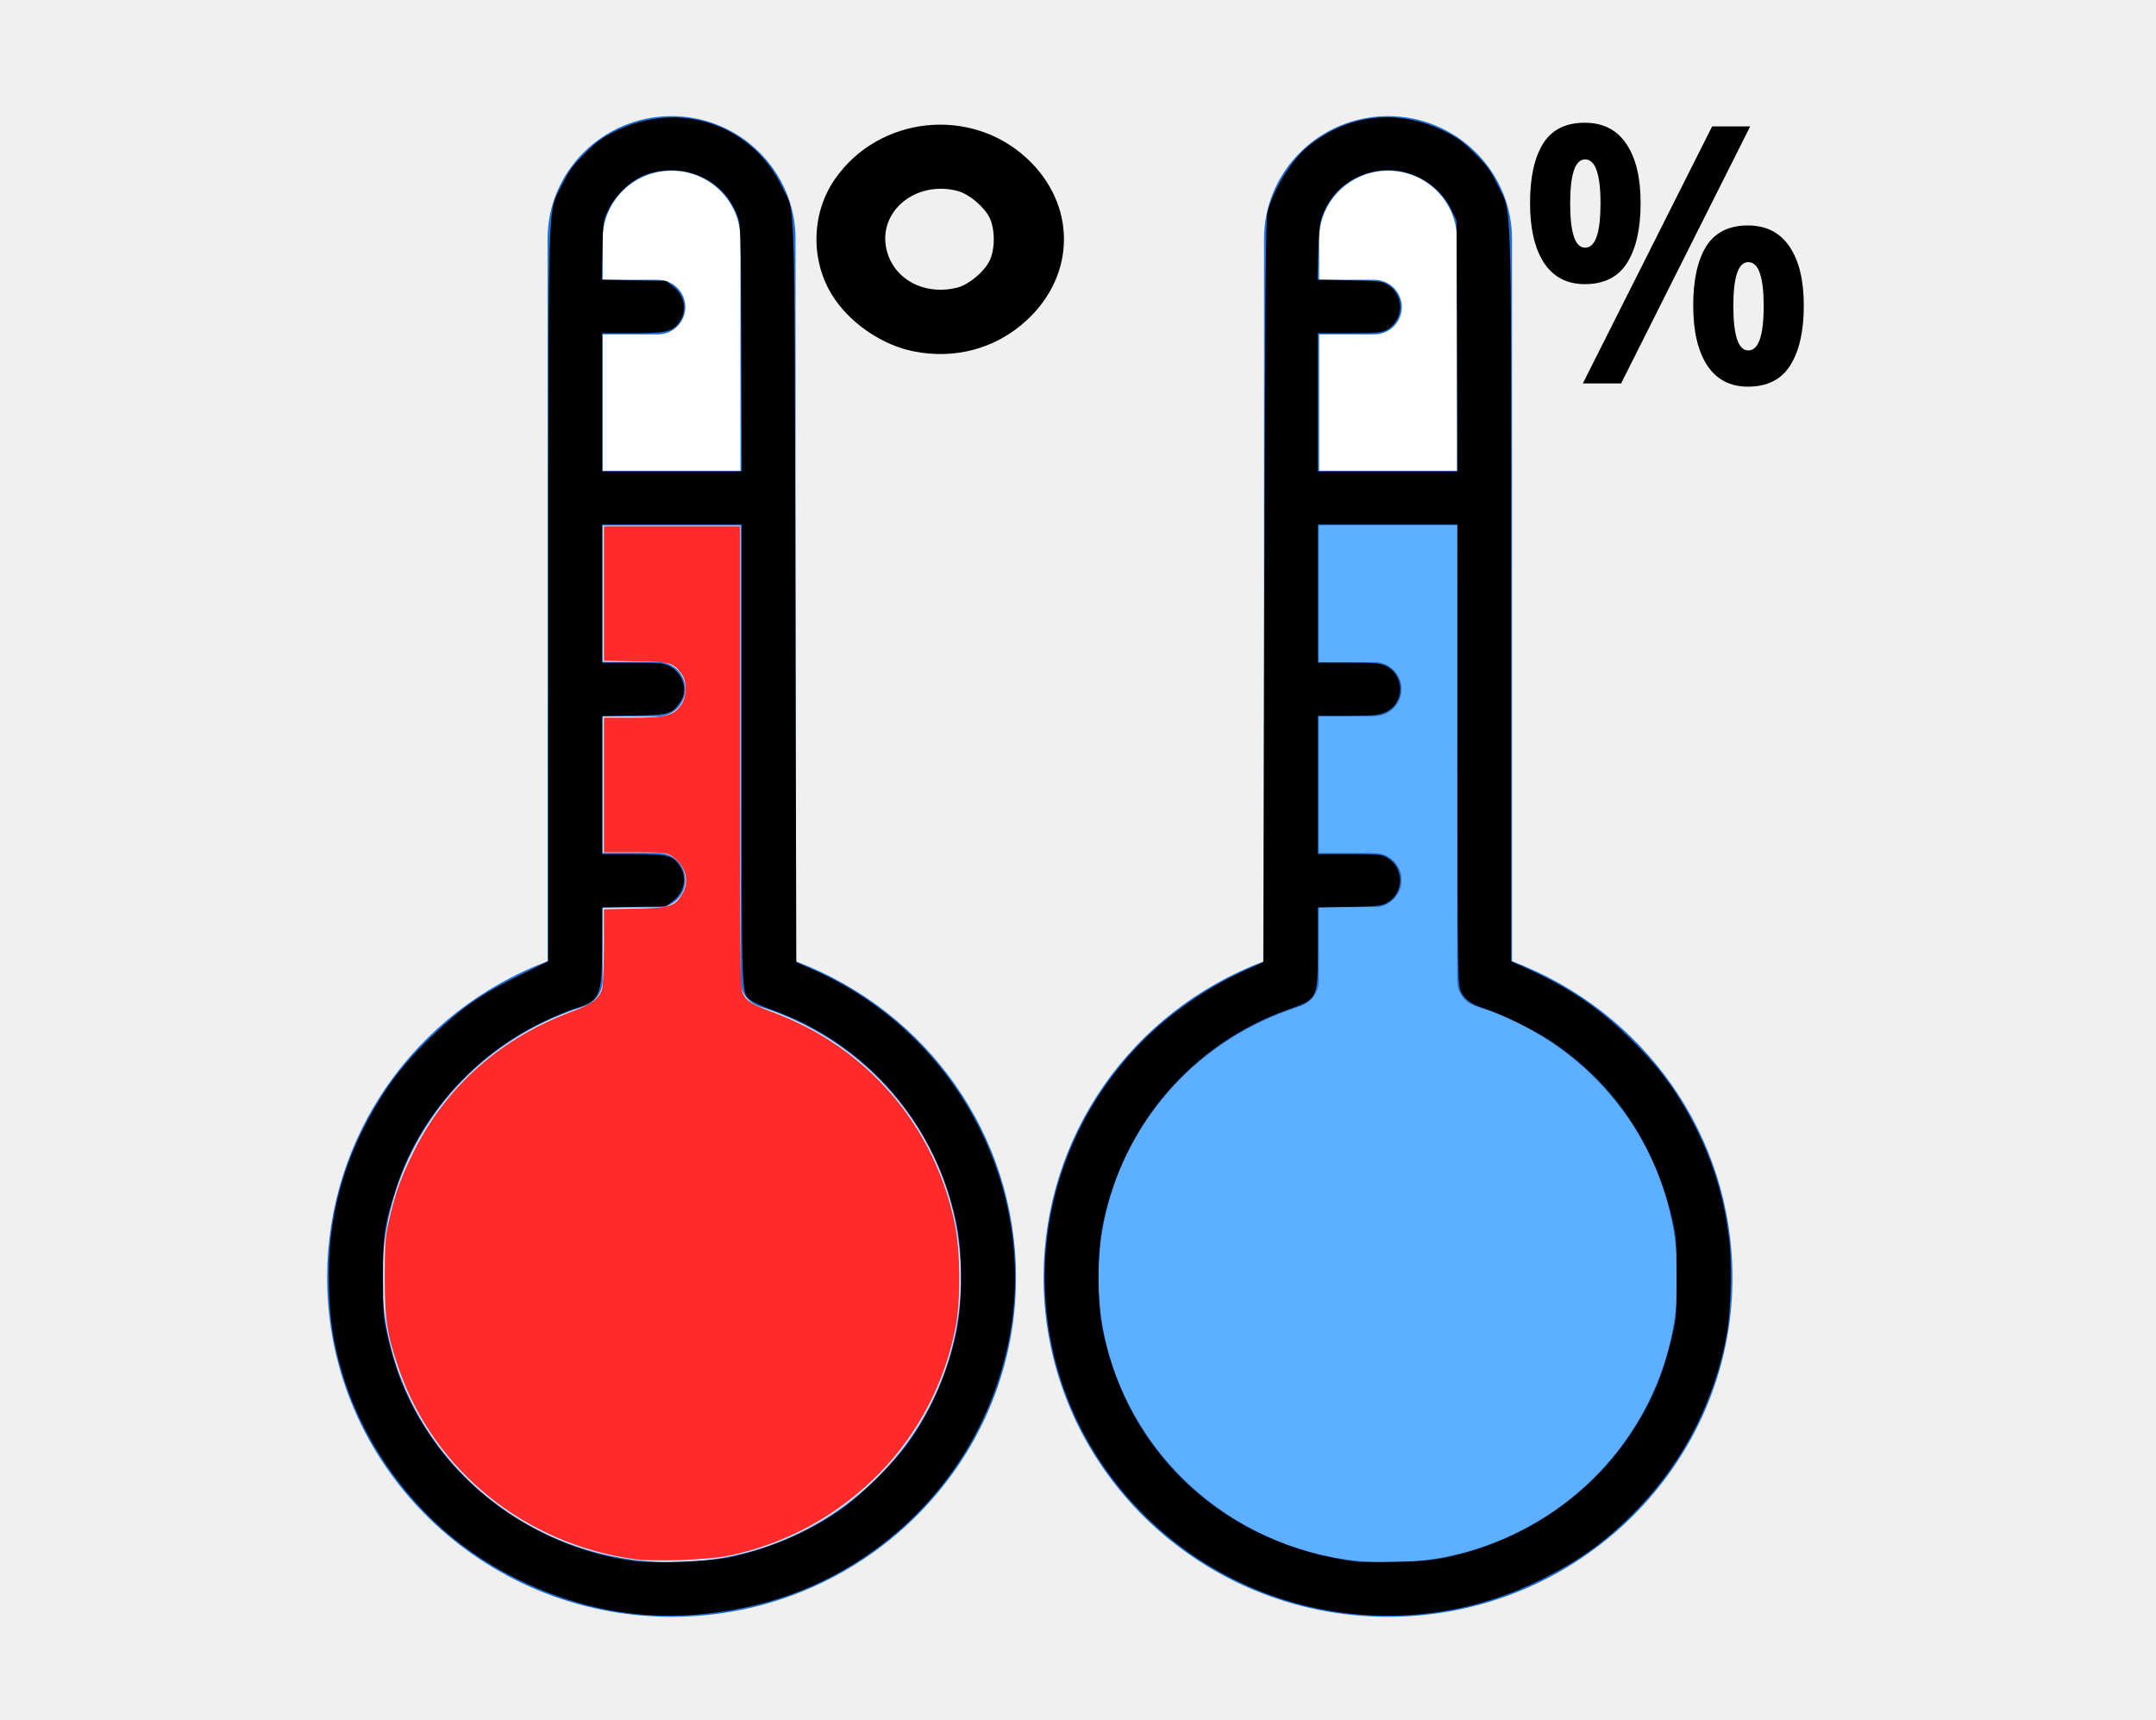
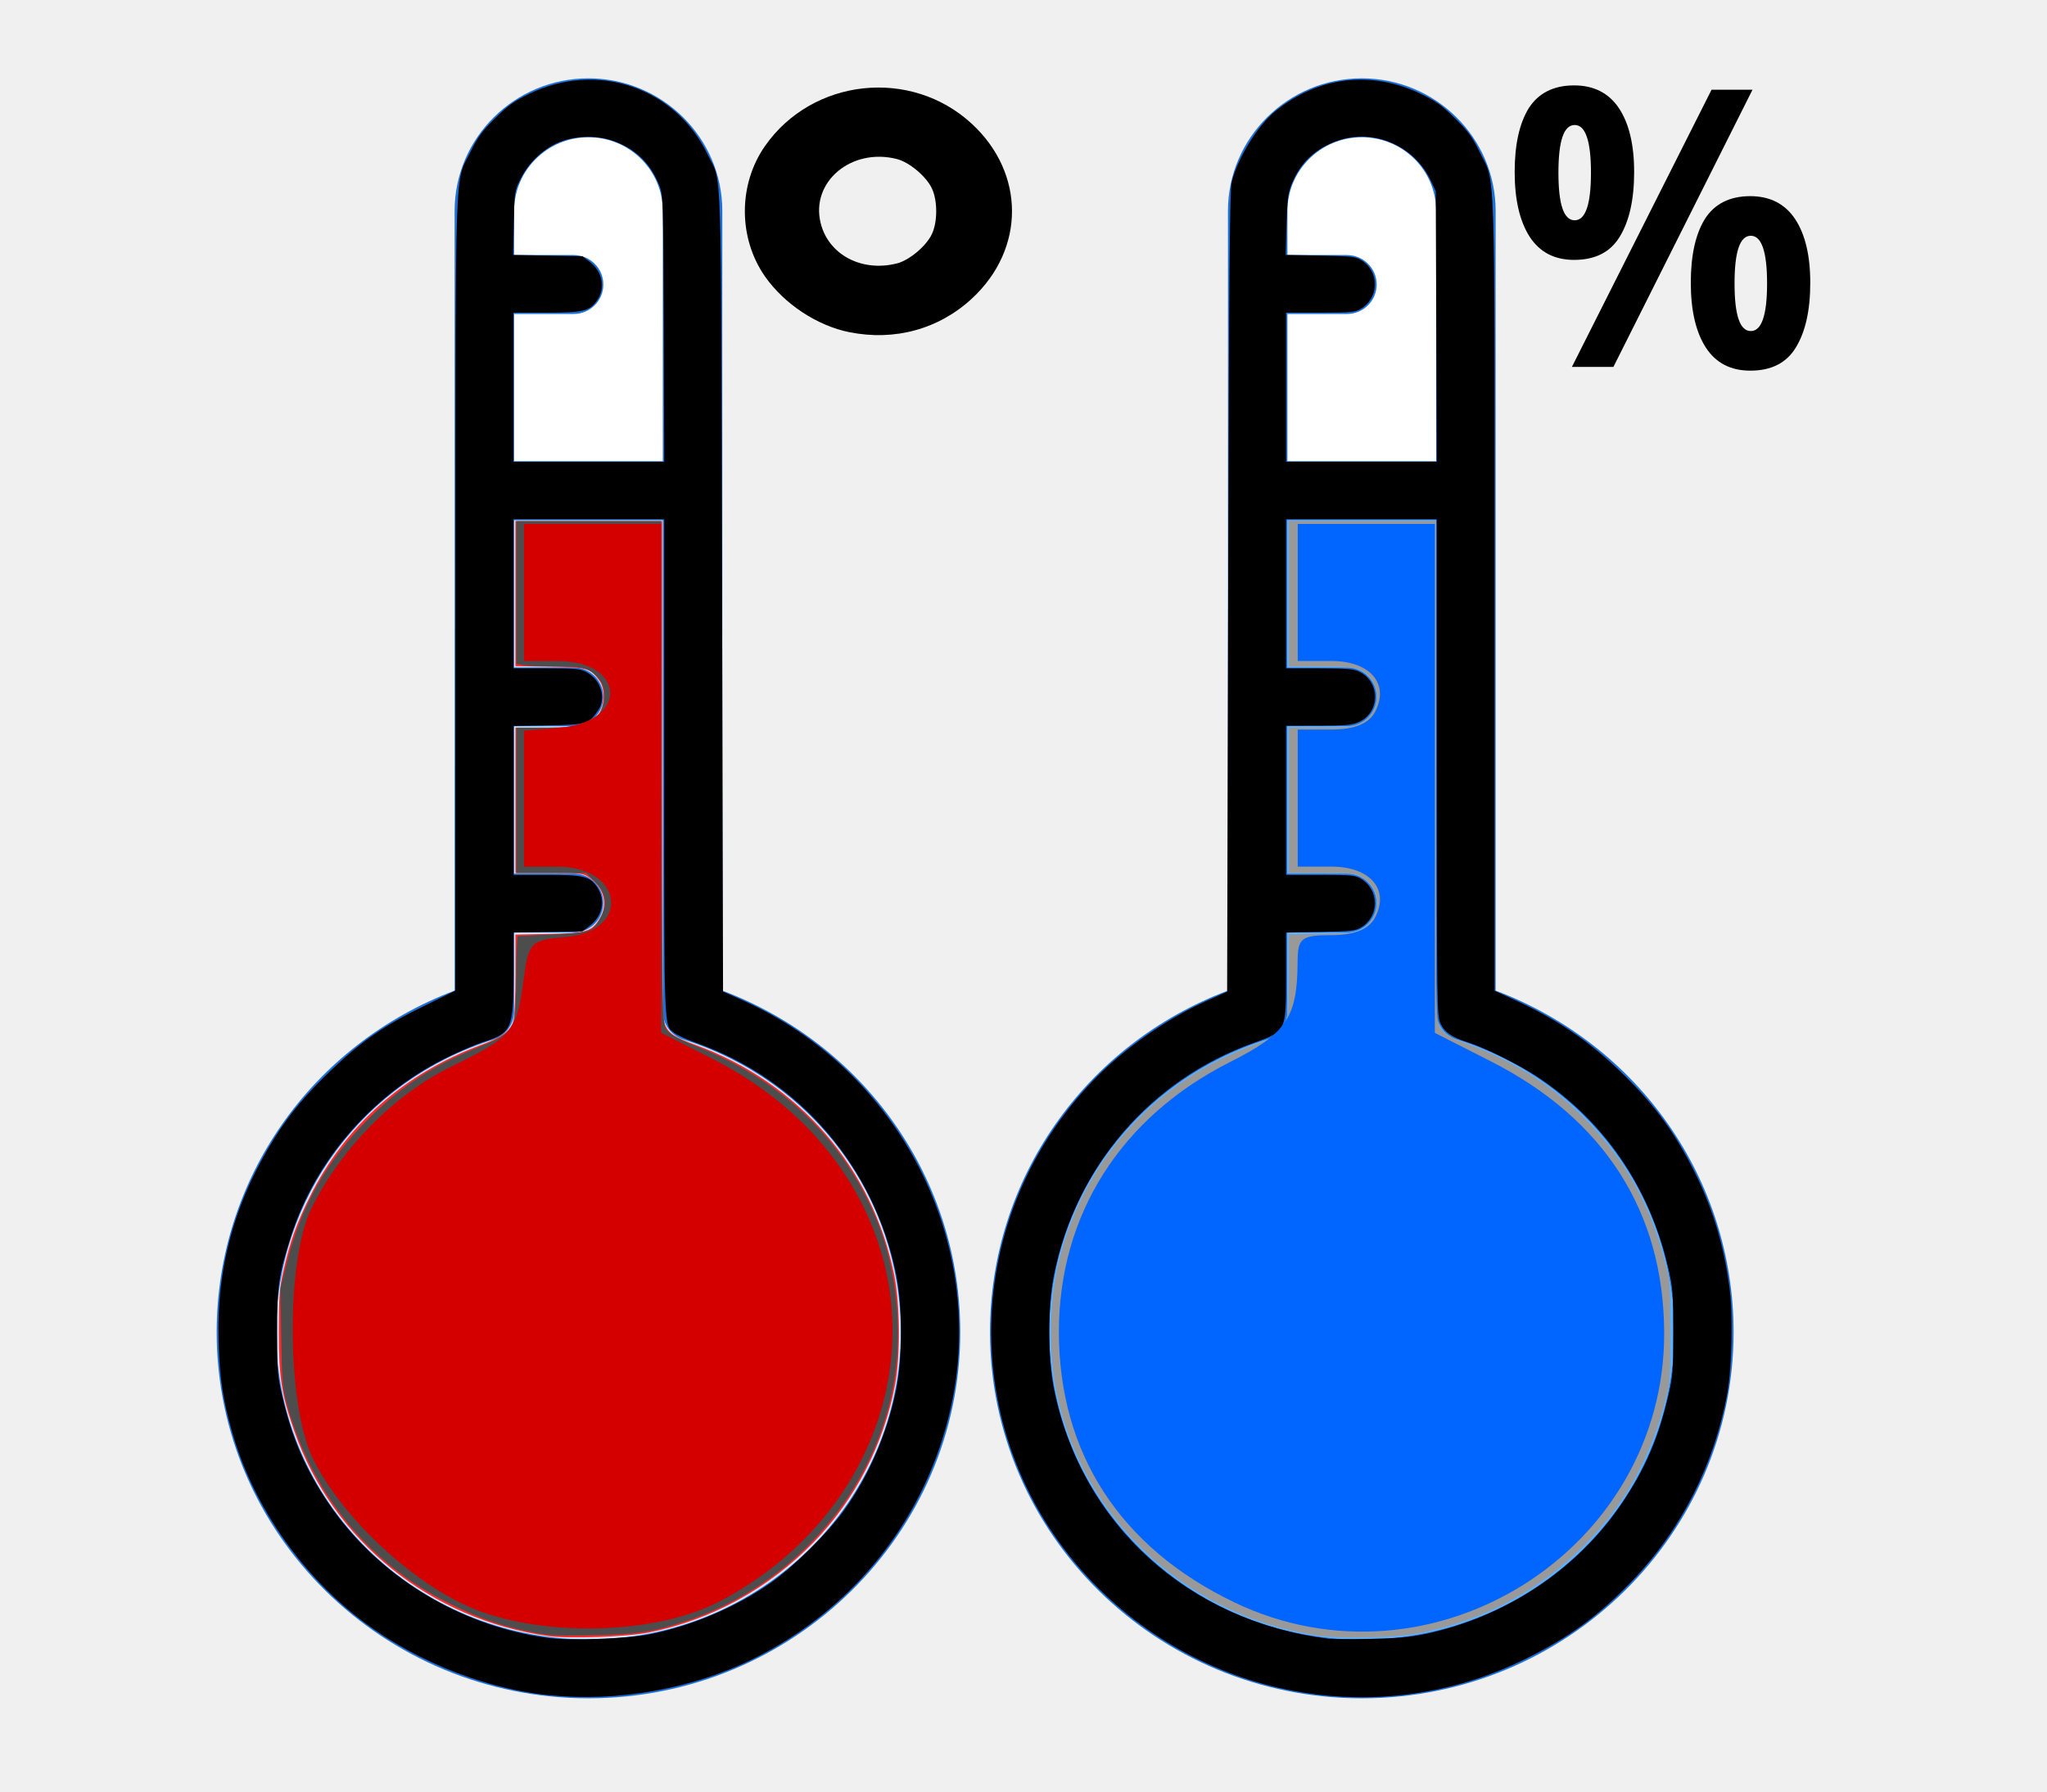
- <svg xmlns="http://www.w3.org/2000/svg" version="1.1" id="temperaturecomparison" viewBox="0 0 143.065 123.117" enable-background="new 0 0 204 220" xml:space="preserve" width="359.065" height="286.527">
+ <svg xmlns="http://www.w3.org/2000/svg" version="1.1" id="temperaturecomparison" viewBox="0 0 50.338 47.532" enable-background="new 0 0 204 220" xml:space="preserve" width="126.338" height="110.621">
  <defs id="defs12054" />
-   <g id="g12041" transform="matrix(0.4929866,0,0,0.4882812,17.79832,8.311688)">
+   <g id="g12041" transform="matrix(0.1971946,0,0,0.1953125,3.772342,2.077922)">
    <path fill="#d0e8ff" d="M 62.789,130.539 C 61.129,130.012 60,128.471 60,126.727 V 60.02 H 40 V 80 h 8 c 2.211,0 4,1.791 4,4 0,2.209 -1.789,4 -4,4 h -8 v 20 h 8 c 2.211,0 4,1.791 4,4 0,2.209 -1.789,4 -4,4 h -8 v 10.727 c 0,1.744 -1.129,3.285 -2.789,3.812 C 19.738,136.082 8,152.055 8,170.285 8,193.287 26.84,212 50,212 73.16,212 92,193.287 92,170.285 92,152.055 80.262,136.082 62.789,130.539 Z" id="path12029" />
    <path fill="#ffffff" d="m 48,24 c 2.211,0 4,1.791 4,4 0,2.209 -1.789,4 -4,4 H 40 V 52 H 60 V 18.004 C 60,12.488 55.516,8 50,8 44.484,8 40,12.488 40,18.004 V 24 Z" id="path12031" />
    <path fill="#5cb0ff" d="M 166.789,130.539 C 165.129,130.012 164,128.471 164,126.727 V 60.02 H 144 V 80 h 8 c 2.211,0 4,1.791 4,4 0,2.209 -1.789,4 -4,4 h -8 v 20 h 8 c 2.211,0 4,1.791 4,4 0,2.209 -1.789,4 -4,4 h -8 v 10.727 c 0,1.744 -1.129,3.285 -2.789,3.812 C 123.738,136.082 112,152.055 112,170.285 112,193.287 130.84,212 154,212 c 23.16,0 42,-18.713 42,-41.715 0,-18.23 -11.738,-34.203 -29.211,-39.746 z" id="path12033" />
    <path fill="#ffffff" d="m 152,24 c 2.211,0 4,1.791 4,4 0,2.209 -1.789,4 -4,4 h -8 v 20 h 20 V 18.004 C 164,12.488 159.516,8 154,8 148.484,8 144,12.488 144,18.004 V 24 Z" id="path12035" />
    <path fill="#1c71da" d="M 68,123.889 V 60 56.02 18.004 C 68,8.076 59.926,0 50,0 40.074,0 32,8.076 32,18.004 V 56.02 60 123.889 C 12.742,131.248 0,149.539 0,170.285 0,197.697 22.43,220 50,220 c 27.57,0 50,-22.303 50,-49.715 0,-20.746 -12.742,-39.037 -32,-46.397 z M 50,8 c 5.516,0 10,4.488 10,10.004 V 52 H 40 V 32 h 8 c 2.211,0 4,-1.791 4,-4 0,-2.209 -1.789,-4 -4,-4 H 40 V 18.004 C 40,12.488 44.484,8 50,8 Z m 0,204 C 26.84,212 8,193.287 8,170.285 8,152.055 19.738,136.082 37.211,130.539 38.871,130.012 40,128.471 40,126.727 V 116 h 8 c 2.211,0 4,-1.791 4,-4 0,-2.209 -1.789,-4 -4,-4 H 40 V 88 h 8 c 2.211,0 4,-1.791 4,-4 0,-2.209 -1.789,-4 -4,-4 H 40 V 60.02 h 20 v 66.707 c 0,1.744 1.129,3.285 2.789,3.812 C 80.262,136.082 92,152.055 92,170.285 92,193.287 73.16,212 50,212 Z" id="path12037" />
    <path fill="#1c71da" d="M 172,123.889 V 60 56.02 18.004 C 172,8.076 163.926,0 154,0 144.074,0 136,8.076 136,18.004 V 56.02 60 123.889 c -19.258,7.359 -32,25.65 -32,46.397 0,27.412 22.43,49.715 50,49.715 27.57,0 50,-22.303 50,-49.715 0,-20.746 -12.742,-39.037 -32,-46.397 z M 154,8 c 5.516,0 10,4.488 10,10.004 V 52 H 144 V 32 h 8 c 2.211,0 4,-1.791 4,-4 0,-2.209 -1.789,-4 -4,-4 h -8 V 18.004 C 144,12.488 148.484,8 154,8 Z m 0,204 c -23.16,0 -42,-18.713 -42,-41.715 0,-18.23 11.738,-34.203 29.211,-39.746 1.66,-0.527 2.789,-2.068 2.789,-3.812 V 116 h 8 c 2.211,0 4,-1.791 4,-4 0,-2.209 -1.789,-4 -4,-4 h -8 V 88 h 8 c 2.211,0 4,-1.791 4,-4 0,-2.209 -1.789,-4 -4,-4 h -8 V 60.02 h 20 v 66.707 c 0,1.744 1.129,3.285 2.789,3.812 C 184.262,136.082 196,152.055 196,170.285 196,193.287 177.16,212 154,212 Z" id="path12039" />
  </g>
-   <path style="fill:#000000;stroke-width:0.127" d="m 39.848,115.531 c -4.645,-0.478 -9.516,-2.524 -13.145,-5.521 -3.708,-3.063 -6.554,-7.352 -7.852,-11.837 -0.626,-2.163 -0.85,-3.624 -0.924,-6.029 -0.153,-4.955 1.051,-9.337 3.741,-13.62 0.984,-1.567 2.135,-2.935 3.805,-4.523 1.956,-1.86 3.456,-2.894 6.014,-4.146 l 2.138,-1.047 0.007,-26.227 c 0.007,-29.487 -0.068,-27.236 0.991,-29.384 0.486,-0.985 0.78,-1.388 1.632,-2.231 0.851,-0.843 1.259,-1.136 2.253,-1.617 4.535,-2.196 9.713,-0.434 11.856,4.036 0.959,2 0.873,-0.637 0.945,28.949 l 0.065,26.54 1.28,0.571 c 10.452,4.659 16.274,16.067 13.811,27.062 -1.623,7.249 -6.362,13.276 -13.051,16.597 -4.033,2.003 -9.018,2.895 -13.565,2.427 z m 6.652,-4.038 c 2.806,-0.567 5.75,-1.817 8.01,-3.403 1.553,-1.09 3.788,-3.302 4.899,-4.849 1.634,-2.275 2.869,-5.146 3.446,-8.012 0.414,-2.055 0.415,-5.507 0.002,-7.557 C 61.407,80.479 56.436,74.704 49.603,72.275 48.981,72.055 48.326,71.759 48.147,71.62 47.436,71.066 47.467,71.875 47.467,54.037 V 37.545 H 42.473 37.479 v 4.946 4.946 h 2.191 c 1.995,0 2.235,0.024 2.674,0.269 0.945,0.526 1.292,1.714 0.737,2.523 -0.621,0.904 -0.761,0.946 -3.306,0.99 l -2.296,0.04 v 4.938 4.938 h 2.181 c 2.435,0 2.845,0.093 3.319,0.753 0.618,0.86 0.43,1.958 -0.45,2.623 l -0.483,0.365 -2.283,0.042 -2.283,0.042 -0.003,2.748 c -0.004,3.649 -0.128,3.923 -2.046,4.522 -0.387,0.121 -1.34,0.522 -2.117,0.89 -5.033,2.389 -8.946,6.816 -10.598,11.991 -0.82,2.567 -0.923,3.284 -0.918,6.397 0.004,2.608 0.028,2.889 0.365,4.307 0.649,2.73 1.522,4.737 3.037,6.982 3.239,4.797 8.691,8.151 14.521,8.932 1.458,0.195 5.303,0.06 6.78,-0.238 z M 47.439,24.894 c -0.036,-8.836 -0.036,-8.847 -0.324,-9.55 -0.594,-1.453 -1.617,-2.413 -3.107,-2.913 -1.111,-0.374 -2.587,-0.305 -3.632,0.169 -0.997,0.452 -1.919,1.35 -2.418,2.354 -0.41,0.824 -0.416,0.861 -0.46,2.952 l -0.045,2.117 2.296,0.042 2.296,0.042 0.483,0.365 c 0.867,0.656 1.069,1.763 0.472,2.593 -0.492,0.685 -0.908,0.783 -3.332,0.783 H 37.479 v 4.946 4.946 h 4.998 4.998 z" id="path12611" />
-   <path style="fill:#000000;stroke-width:0.16" d="m 59.753,25.147 c -2.146,-0.432 -4.32,-1.866 -5.598,-3.693 -1.785,-2.552 -1.785,-6.107 0,-8.659 3.146,-4.498 9.678,-5.197 13.711,-1.467 3.549,3.282 3.549,8.311 0,11.593 -2.189,2.025 -5.12,2.829 -8.114,2.226 z m 3.15,-4.563 c 0.813,-0.209 1.911,-1.123 2.301,-1.917 0.4,-0.813 0.4,-2.271 0,-3.085 -0.39,-0.793 -1.488,-1.708 -2.301,-1.917 -3.007,-0.773 -5.726,1.496 -5.066,4.228 0.511,2.113 2.73,3.291 5.066,2.69 z" id="path12613" />
-   <path style="fill:#ff2a2a;stroke-width:0.127" d="m 39.795,111.61 c -7.799,-1.082 -14.289,-6.302 -16.832,-13.536 -0.87,-2.476 -1.042,-3.568 -1.042,-6.627 0,-2.385 0.037,-2.89 0.295,-4.032 0.443,-1.958 0.844,-3.089 1.744,-4.909 2.347,-4.751 6.279,-8.228 11.467,-10.138 1.317,-0.485 1.862,-0.906 2.052,-1.586 0.07,-0.248 0.127,-1.631 0.127,-3.072 l 6.41e-4,-2.621 2.209,-0.042 c 2.518,-0.048 2.867,-0.157 3.399,-1.064 0.545,-0.929 0.243,-2.025 -0.74,-2.688 -0.399,-0.269 -0.552,-0.285 -2.645,-0.285 h -2.222 v -4.819 -4.819 l 2.081,-0.003 c 2.363,-0.003 2.89,-0.142 3.438,-0.902 0.412,-0.572 0.434,-1.699 0.043,-2.217 -0.628,-0.833 -0.757,-0.87 -3.266,-0.913 l -2.296,-0.04 v -4.811 -4.811 h 4.866 4.866 V 54.172 c 0,14.961 0.019,16.54 0.208,16.934 0.269,0.562 0.629,0.793 2.033,1.308 6.849,2.513 11.712,8.156 13.151,15.262 0.386,1.907 0.412,5.357 0.055,7.258 -0.737,3.922 -2.644,7.618 -5.385,10.438 -3.007,3.093 -6.774,5.159 -10.938,6.001 -1.417,0.286 -5.311,0.425 -6.667,0.236 z" id="path12617" />
-   <text xml:space="preserve" style="font-style:normal;font-variant:normal;font-weight:bold;font-stretch:normal;font-size:24.523px;font-family:'Rockwell Extra Bold';-inkscape-font-specification:'Rockwell Extra Bold,  Bold';fill:#000000;stroke-width:0.328" x="108.354" y="26.131" id="text12673" transform="scale(0.9519848,1.050437)">
-     <tspan id="tspan12671" style="font-style:normal;font-variant:normal;font-weight:bold;font-stretch:normal;font-size:24.523px;font-family:'Rockwell Extra Bold';-inkscape-font-specification:'Rockwell Extra Bold,  Bold';fill:#000000;stroke-width:0.328" x="108.354" y="26.131">%</tspan>
+   <path style="fill:#000000;stroke-width:0.051" d="m 12.592,44.966 c -1.858,-0.191 -3.806,-1.01 -5.258,-2.208 -1.483,-1.225 -2.622,-2.941 -3.141,-4.735 -0.251,-0.865 -0.34,-1.45 -0.37,-2.412 -0.061,-1.982 0.42,-3.735 1.496,-5.448 0.394,-0.627 0.854,-1.174 1.522,-1.809 0.782,-0.744 1.382,-1.157 2.406,-1.659 l 0.855,-0.419 0.003,-10.491 c 0.003,-11.795 -0.027,-10.894 0.396,-11.754 0.194,-0.394 0.312,-0.555 0.653,-0.893 0.34,-0.337 0.504,-0.454 0.901,-0.647 1.814,-0.879 3.885,-0.174 4.742,1.614 0.383,0.8 0.349,-0.255 0.378,11.58 l 0.026,10.616 0.512,0.228 c 4.181,1.864 6.509,6.427 5.525,10.825 -0.649,2.899 -2.545,5.31 -5.22,6.639 -1.613,0.801 -3.607,1.158 -5.426,0.971 z m 2.661,-1.615 c 1.123,-0.227 2.3,-0.727 3.204,-1.361 0.621,-0.436 1.515,-1.321 1.96,-1.939 0.653,-0.91 1.148,-2.059 1.378,-3.205 0.166,-0.822 0.166,-2.203 6.67e-4,-3.023 -0.58,-2.878 -2.568,-5.188 -5.301,-6.159 -0.249,-0.088 -0.511,-0.206 -0.582,-0.262 -0.284,-0.222 -0.272,0.102 -0.272,-7.033 v -6.597 h -1.998 -1.998 v 1.978 1.978 h 0.877 c 0.798,0 0.894,0.01 1.07,0.107 0.378,0.211 0.517,0.686 0.295,1.009 -0.248,0.361 -0.304,0.378 -1.322,0.396 l -0.918,0.016 v 1.975 1.975 h 0.872 c 0.974,0 1.138,0.037 1.328,0.301 0.247,0.344 0.172,0.783 -0.18,1.049 l -0.193,0.146 -0.913,0.017 -0.913,0.017 -0.001,1.099 c -0.002,1.46 -0.051,1.569 -0.818,1.809 -0.155,0.048 -0.536,0.209 -0.847,0.356 -2.013,0.955 -3.578,2.726 -4.239,4.796 -0.328,1.027 -0.369,1.314 -0.367,2.559 0.002,1.043 0.011,1.156 0.146,1.723 0.259,1.092 0.609,1.895 1.215,2.793 1.295,1.919 3.476,3.26 5.808,3.573 0.583,0.078 2.121,0.024 2.712,-0.095 z M 15.629,8.711 c -0.014,-3.534 -0.015,-3.539 -0.13,-3.82 -0.238,-0.581 -0.647,-0.965 -1.243,-1.165 -0.445,-0.149 -1.035,-0.122 -1.453,0.068 -0.399,0.181 -0.768,0.54 -0.967,0.941 -0.164,0.33 -0.166,0.344 -0.184,1.181 l -0.018,0.847 0.918,0.017 0.918,0.017 0.193,0.146 c 0.347,0.262 0.427,0.705 0.189,1.037 -0.197,0.274 -0.363,0.313 -1.333,0.313 h -0.876 v 1.978 1.978 h 1.999 1.999 z" id="path12611" />
+   <path style="fill:#000000;stroke-width:0.064" d="m 20.554,8.812 c -0.858,-0.173 -1.728,-0.747 -2.239,-1.477 -0.714,-1.021 -0.714,-2.443 0,-3.464 1.259,-1.799 3.871,-2.079 5.484,-0.587 1.42,1.313 1.42,3.324 0,4.637 -0.876,0.81 -2.048,1.131 -3.245,0.89 z m 1.26,-1.825 c 0.325,-0.084 0.764,-0.449 0.92,-0.767 0.16,-0.325 0.16,-0.909 0,-1.234 -0.156,-0.317 -0.595,-0.683 -0.92,-0.767 -1.203,-0.309 -2.291,0.599 -2.026,1.691 0.204,0.845 1.092,1.316 2.026,1.076 z" id="path12613" />
+   <path style="fill:#ff2a2a;stroke-width:0.051" d="M 12.571,43.397 C 9.452,42.964 6.855,40.876 5.838,37.983 c -0.348,-0.99 -0.417,-1.427 -0.417,-2.651 0,-0.954 0.015,-1.156 0.118,-1.613 0.177,-0.783 0.338,-1.235 0.697,-1.964 0.939,-1.9 2.512,-3.291 4.587,-4.055 0.527,-0.194 0.745,-0.362 0.821,-0.634 0.028,-0.099 0.051,-0.652 0.051,-1.229 l 2.56e-4,-1.048 0.884,-0.017 c 1.007,-0.019 1.147,-0.063 1.359,-0.426 0.218,-0.371 0.097,-0.81 -0.296,-1.075 -0.16,-0.108 -0.221,-0.114 -1.058,-0.114 h -0.889 v -1.928 -1.928 l 0.832,-0.001 c 0.945,-0.001 1.156,-0.057 1.375,-0.361 0.165,-0.229 0.173,-0.68 0.017,-0.887 -0.251,-0.333 -0.303,-0.348 -1.307,-0.365 l -0.918,-0.016 V 15.747 13.822 h 1.946 1.946 v 6.6 c 0,5.984 0.008,6.616 0.083,6.774 0.108,0.225 0.252,0.317 0.813,0.523 2.74,1.005 4.685,3.263 5.26,6.105 0.154,0.763 0.165,2.143 0.022,2.903 -0.295,1.569 -1.057,3.047 -2.154,4.175 -1.203,1.237 -2.71,2.064 -4.375,2.4 -0.567,0.115 -2.124,0.17 -2.667,0.095 z" id="path12617" />
+   <text xml:space="preserve" style="font-style:normal;font-variant:normal;font-weight:bold;font-stretch:normal;font-size:9.809px;font-family:'Rockwell Extra Bold';-inkscape-font-specification:'Rockwell Extra Bold,  Bold';fill:#000000;stroke-width:0.131" x="39.826" y="9.266" id="text12673" transform="scale(0.9519848,1.050437)">
+     <tspan id="tspan12671" style="font-style:normal;font-variant:normal;font-weight:bold;font-stretch:normal;font-size:9.809px;font-family:'Rockwell Extra Bold';-inkscape-font-specification:'Rockwell Extra Bold,  Bold';fill:#000000;stroke-width:0.131" x="39.826" y="9.266">%</tspan>
  </text>
-   <path style="fill:#000000;stroke-width:0.127" d="m 90.683,115.472 c -5.372,-0.651 -10.462,-3.12 -14.352,-6.961 -9.428,-9.31 -9.595,-24.254 -0.376,-33.791 2.04,-2.111 4.837,-4.063 7.558,-5.276 l 1.28,-0.571 0.07,-26.54 c 0.056,-21.258 0.103,-26.666 0.237,-27.174 0.43,-1.631 1.706,-3.7 2.873,-4.658 2.826,-2.321 6.396,-2.746 9.686,-1.153 0.995,0.482 1.402,0.774 2.259,1.623 0.863,0.855 1.146,1.243 1.628,2.231 1.058,2.172 0.982,-0.099 0.982,29.381 V 68.813 l 1.225,0.556 c 2.802,1.273 4.906,2.681 6.998,4.683 2.205,2.11 3.576,3.926 4.884,6.469 1.307,2.543 2.071,5.004 2.466,7.945 0.25,1.859 0.18,5.233 -0.145,7.039 -0.847,4.697 -3.055,9.052 -6.31,12.442 -2.224,2.317 -4.202,3.762 -7.094,5.183 -4.327,2.126 -9.056,2.925 -13.868,2.342 z m 7.171,-3.988 c 5.388,-1.131 10.134,-4.274 13.112,-8.686 1.514,-2.243 2.387,-4.249 3.038,-6.982 0.34,-1.429 0.361,-1.683 0.361,-4.37 0,-2.685 -0.021,-2.944 -0.361,-4.376 -1.251,-5.278 -4.215,-9.595 -8.592,-12.514 -1.239,-0.826 -3.543,-1.972 -4.678,-2.327 -1.044,-0.326 -1.536,-0.668 -1.805,-1.255 -0.228,-0.498 -0.238,-1.206 -0.241,-16.975 l -0.003,-16.456 h -4.994 -4.994 v 4.946 4.946 l 2.209,2.1e-4 c 1.847,1.26e-4 2.282,0.036 2.654,0.222 1.393,0.693 1.374,2.701 -0.032,3.334 -0.464,0.209 -0.849,0.244 -2.686,0.246 l -2.145,0.003 v 4.946 4.946 l 2.273,4.2e-4 c 2.042,4.2e-4 2.315,0.026 2.69,0.252 1.234,0.745 1.238,2.5 0.008,3.235 -0.374,0.223 -0.698,0.259 -2.698,0.296 l -2.273,0.042 -4.3e-4,2.875 c -4.9e-4,3.703 0.016,3.669 -2.176,4.454 -6.81,2.436 -11.766,8.207 -13.213,15.384 -0.412,2.045 -0.412,5.502 0,7.548 1.805,8.957 8.907,15.419 18.206,16.566 0.246,0.03 1.485,0.035 2.753,0.011 1.722,-0.033 2.629,-0.112 3.585,-0.313 z m 0.804,-86.717 -0.036,-8.973 -0.343,-0.725 c -1.082,-2.287 -3.749,-3.436 -6.122,-2.638 -1.495,0.503 -2.528,1.474 -3.097,2.913 -0.231,0.585 -0.287,1.037 -0.333,2.691 l -0.055,1.987 2.286,0.042 c 2.013,0.037 2.337,0.072 2.711,0.296 1.231,0.734 1.226,2.49 -0.008,3.235 -0.375,0.226 -0.648,0.252 -2.69,0.252 l -2.273,4.83e-4 v 4.946 4.946 h 4.998 4.998 z" id="path13398" />
+   <path style="fill:#000000;stroke-width:0.051" d="m 32.926,44.942 c -2.149,-0.26 -4.185,-1.248 -5.741,-2.784 -3.771,-3.724 -3.838,-9.702 -0.151,-13.516 0.816,-0.844 1.935,-1.625 3.023,-2.11 l 0.512,-0.228 0.028,-10.616 c 0.022,-8.503 0.041,-10.666 0.095,-10.87 0.172,-0.652 0.682,-1.48 1.149,-1.863 1.13,-0.928 2.559,-1.098 3.874,-0.461 0.398,0.193 0.561,0.31 0.903,0.649 0.345,0.342 0.458,0.497 0.651,0.893 0.423,0.869 0.393,-0.04 0.393,11.752 v 10.492 l 0.49,0.223 c 1.121,0.509 1.962,1.072 2.799,1.873 0.882,0.844 1.43,1.57 1.953,2.588 0.523,1.017 0.828,2.002 0.986,3.178 0.1,0.743 0.072,2.093 -0.058,2.816 -0.339,1.879 -1.222,3.621 -2.524,4.977 -0.89,0.927 -1.681,1.505 -2.838,2.073 -1.731,0.851 -3.622,1.17 -5.547,0.937 z m 2.868,-1.595 c 2.155,-0.452 4.054,-1.71 5.245,-3.474 0.606,-0.897 0.955,-1.7 1.215,-2.793 0.136,-0.571 0.145,-0.673 0.145,-1.748 0,-1.074 -0.009,-1.177 -0.144,-1.75 -0.5,-2.111 -1.686,-3.838 -3.437,-5.005 -0.496,-0.331 -1.417,-0.789 -1.871,-0.931 -0.418,-0.131 -0.614,-0.267 -0.722,-0.502 -0.091,-0.199 -0.095,-0.483 -0.096,-6.79 l -0.001,-6.582 h -1.997 -1.998 v 1.978 1.978 l 0.884,8.4e-5 c 0.739,5e-5 0.913,0.015 1.062,0.089 0.557,0.277 0.55,1.081 -0.013,1.333 -0.186,0.083 -0.339,0.098 -1.075,0.099 l -0.858,0.001 v 1.978 1.978 l 0.909,1.68e-4 c 0.817,1.68e-4 0.926,0.01 1.076,0.101 0.494,0.298 0.495,1 0.003,1.294 -0.15,0.089 -0.279,0.103 -1.079,0.118 l -0.909,0.017 -1.68e-4,1.15 c -2e-4,1.481 0.006,1.468 -0.871,1.781 -2.724,0.975 -4.707,3.283 -5.285,6.153 -0.165,0.818 -0.165,2.201 0,3.019 0.722,3.583 3.563,6.167 7.283,6.627 0.099,0.012 0.594,0.014 1.101,0.004 0.689,-0.013 1.051,-0.045 1.434,-0.125 z m 0.322,-34.687 -0.014,-3.589 -0.137,-0.29 c -0.433,-0.915 -1.499,-1.374 -2.449,-1.055 -0.598,0.201 -1.011,0.59 -1.239,1.165 -0.093,0.234 -0.115,0.415 -0.133,1.076 l -0.022,0.795 0.914,0.017 c 0.805,0.015 0.935,0.029 1.084,0.118 0.492,0.294 0.491,0.996 -0.003,1.294 -0.15,0.091 -0.259,0.101 -1.076,0.101 l -0.909,1.93e-4 v 1.978 1.978 h 1.999 1.999 z" id="path13398" />
+   <path style="fill:#4d4d4d;stroke-width:0.051" d="m 12.053,43.278 c -0.807,-0.173 -1.285,-0.342 -2.1,-0.741 -2.138,-1.049 -3.661,-2.913 -4.314,-5.277 -0.123,-0.446 -0.135,-0.578 -0.155,-1.78 l -0.022,-1.298 0.155,-0.632 c 0.38,-1.549 1.079,-2.784 2.207,-3.902 0.89,-0.882 1.73,-1.417 3.025,-1.927 0.565,-0.222 0.768,-0.405 0.823,-0.737 0.023,-0.138 0.043,-0.678 0.045,-1.202 0.002,-0.523 0.02,-0.953 0.041,-0.954 0.021,-0.002 0.437,-0.021 0.925,-0.043 1.013,-0.045 1.077,-0.069 1.284,-0.477 0.178,-0.351 0.125,-0.631 -0.175,-0.928 l -0.225,-0.223 h -0.923 -0.923 v -1.928 -1.928 h 0.807 c 0.444,0 0.886,-0.022 0.982,-0.05 0.546,-0.155 0.738,-0.941 0.324,-1.332 -0.218,-0.206 -0.378,-0.242 -1.08,-0.242 -0.357,-3.32e-4 -0.736,-0.015 -0.842,-0.032 l -0.192,-0.031 v -1.896 -1.896 h 1.921 1.921 l 0.003,6.303 c 0.002,3.467 0.022,6.496 0.045,6.732 0.038,0.396 0.054,0.439 0.202,0.562 0.089,0.073 0.385,0.22 0.66,0.326 2.286,0.882 3.957,2.501 4.83,4.678 0.427,1.065 0.614,2.381 0.512,3.61 -0.264,3.18 -2.566,6.012 -5.689,6.998 -0.859,0.271 -1.217,0.323 -2.407,0.345 -1.013,0.019 -1.146,0.011 -1.665,-0.1 z" id="path14306" />
+   <path style="fill:#999999;stroke-width:0.051" d="m 32.9,43.371 c -3.439,-0.552 -6.133,-3.072 -6.844,-6.403 -0.205,-0.958 -0.204,-2.307 8e-4,-3.273 0.582,-2.743 2.49,-4.946 5.148,-5.945 0.677,-0.254 0.772,-0.318 0.908,-0.612 0.082,-0.176 0.094,-0.344 0.095,-1.276 l 0.001,-1.073 0.884,-0.018 c 0.814,-0.016 0.898,-0.027 1.072,-0.134 0.253,-0.156 0.423,-0.502 0.385,-0.784 -0.033,-0.241 -0.156,-0.424 -0.394,-0.584 -0.16,-0.108 -0.221,-0.114 -1.058,-0.114 h -0.889 v -1.928 -1.928 h 0.834 c 0.763,0 0.854,-0.01 1.063,-0.114 0.452,-0.226 0.584,-0.788 0.279,-1.185 -0.222,-0.289 -0.37,-0.325 -1.33,-0.325 h -0.847 v -1.928 -1.928 h 1.946 1.946 v 6.6 c 0,5.984 0.008,6.616 0.083,6.774 0.108,0.225 0.252,0.318 0.813,0.523 0.992,0.362 1.919,0.914 2.665,1.587 1.271,1.146 2.046,2.416 2.499,4.093 0.158,0.587 0.159,0.597 0.161,1.909 0.002,1.225 -0.006,1.353 -0.12,1.801 -0.382,1.51 -1.06,2.749 -2.077,3.795 -1.203,1.237 -2.655,2.035 -4.357,2.396 -0.679,0.144 -2.191,0.182 -2.868,0.074 z" id="path14308" />
+   <path style="fill:#d40000;stroke-width:0.604" d="M 29.355,99.359 C 25.603,97.876 21.133,93.735 19.326,90.068 17.69,86.748 17.635,77.774 19.231,74.567 c 1.838,-3.693 5.11,-7.009 8.603,-8.717 3.825,-1.871 4.049,-2.141 4.485,-5.401 0.305,-2.283 0.448,-2.428 2.561,-2.604 4.086,-0.339 3.627,-4.348 -0.498,-4.348 h -2.042 v -4.195 -4.195 l 2.206,-0.188 c 4.253,-0.362 4.103,-4.117 -0.164,-4.117 h -2.042 v -4.231 -4.231 h 4.231 4.231 V 48.046 63.753 l 3.044,1.543 c 4.353,2.206 7.549,5.326 9.464,9.24 4.359,8.909 0.44,19.514 -9.005,24.372 -3.82,1.965 -10.602,2.169 -14.95,0.451 z" id="path851" transform="matrix(0.4296875,0,0,0.4296875,-1.974027,0)" />
+   <path style="fill:#0066ff;stroke-width:0.604" d="m 76.165,98.905 c -7.037,-3.378 -10.811,-9.207 -10.811,-16.695 0,-7.221 3.817,-13.245 10.545,-16.642 3.505,-1.769 4.17,-2.75 4.187,-6.178 0.007,-1.492 0.223,-1.662 2.103,-1.662 1.388,0 2.288,-0.362 2.669,-1.073 0.927,-1.732 -0.282,-3.158 -2.678,-3.158 H 80.094 v -4.231 -4.231 h 2.094 c 1.388,0 2.288,-0.362 2.669,-1.073 0.927,-1.732 -0.282,-3.158 -2.678,-3.158 H 80.094 v -4.231 -4.231 h 4.231 4.231 v 15.708 15.708 l 3.476,1.769 c 6.978,3.552 10.635,9.265 10.678,16.685 0.08,13.487 -14.339,22.555 -26.546,16.695 z" id="path872" transform="matrix(0.4296875,0,0,0.4296875,-1.974027,0)" />
</svg>
